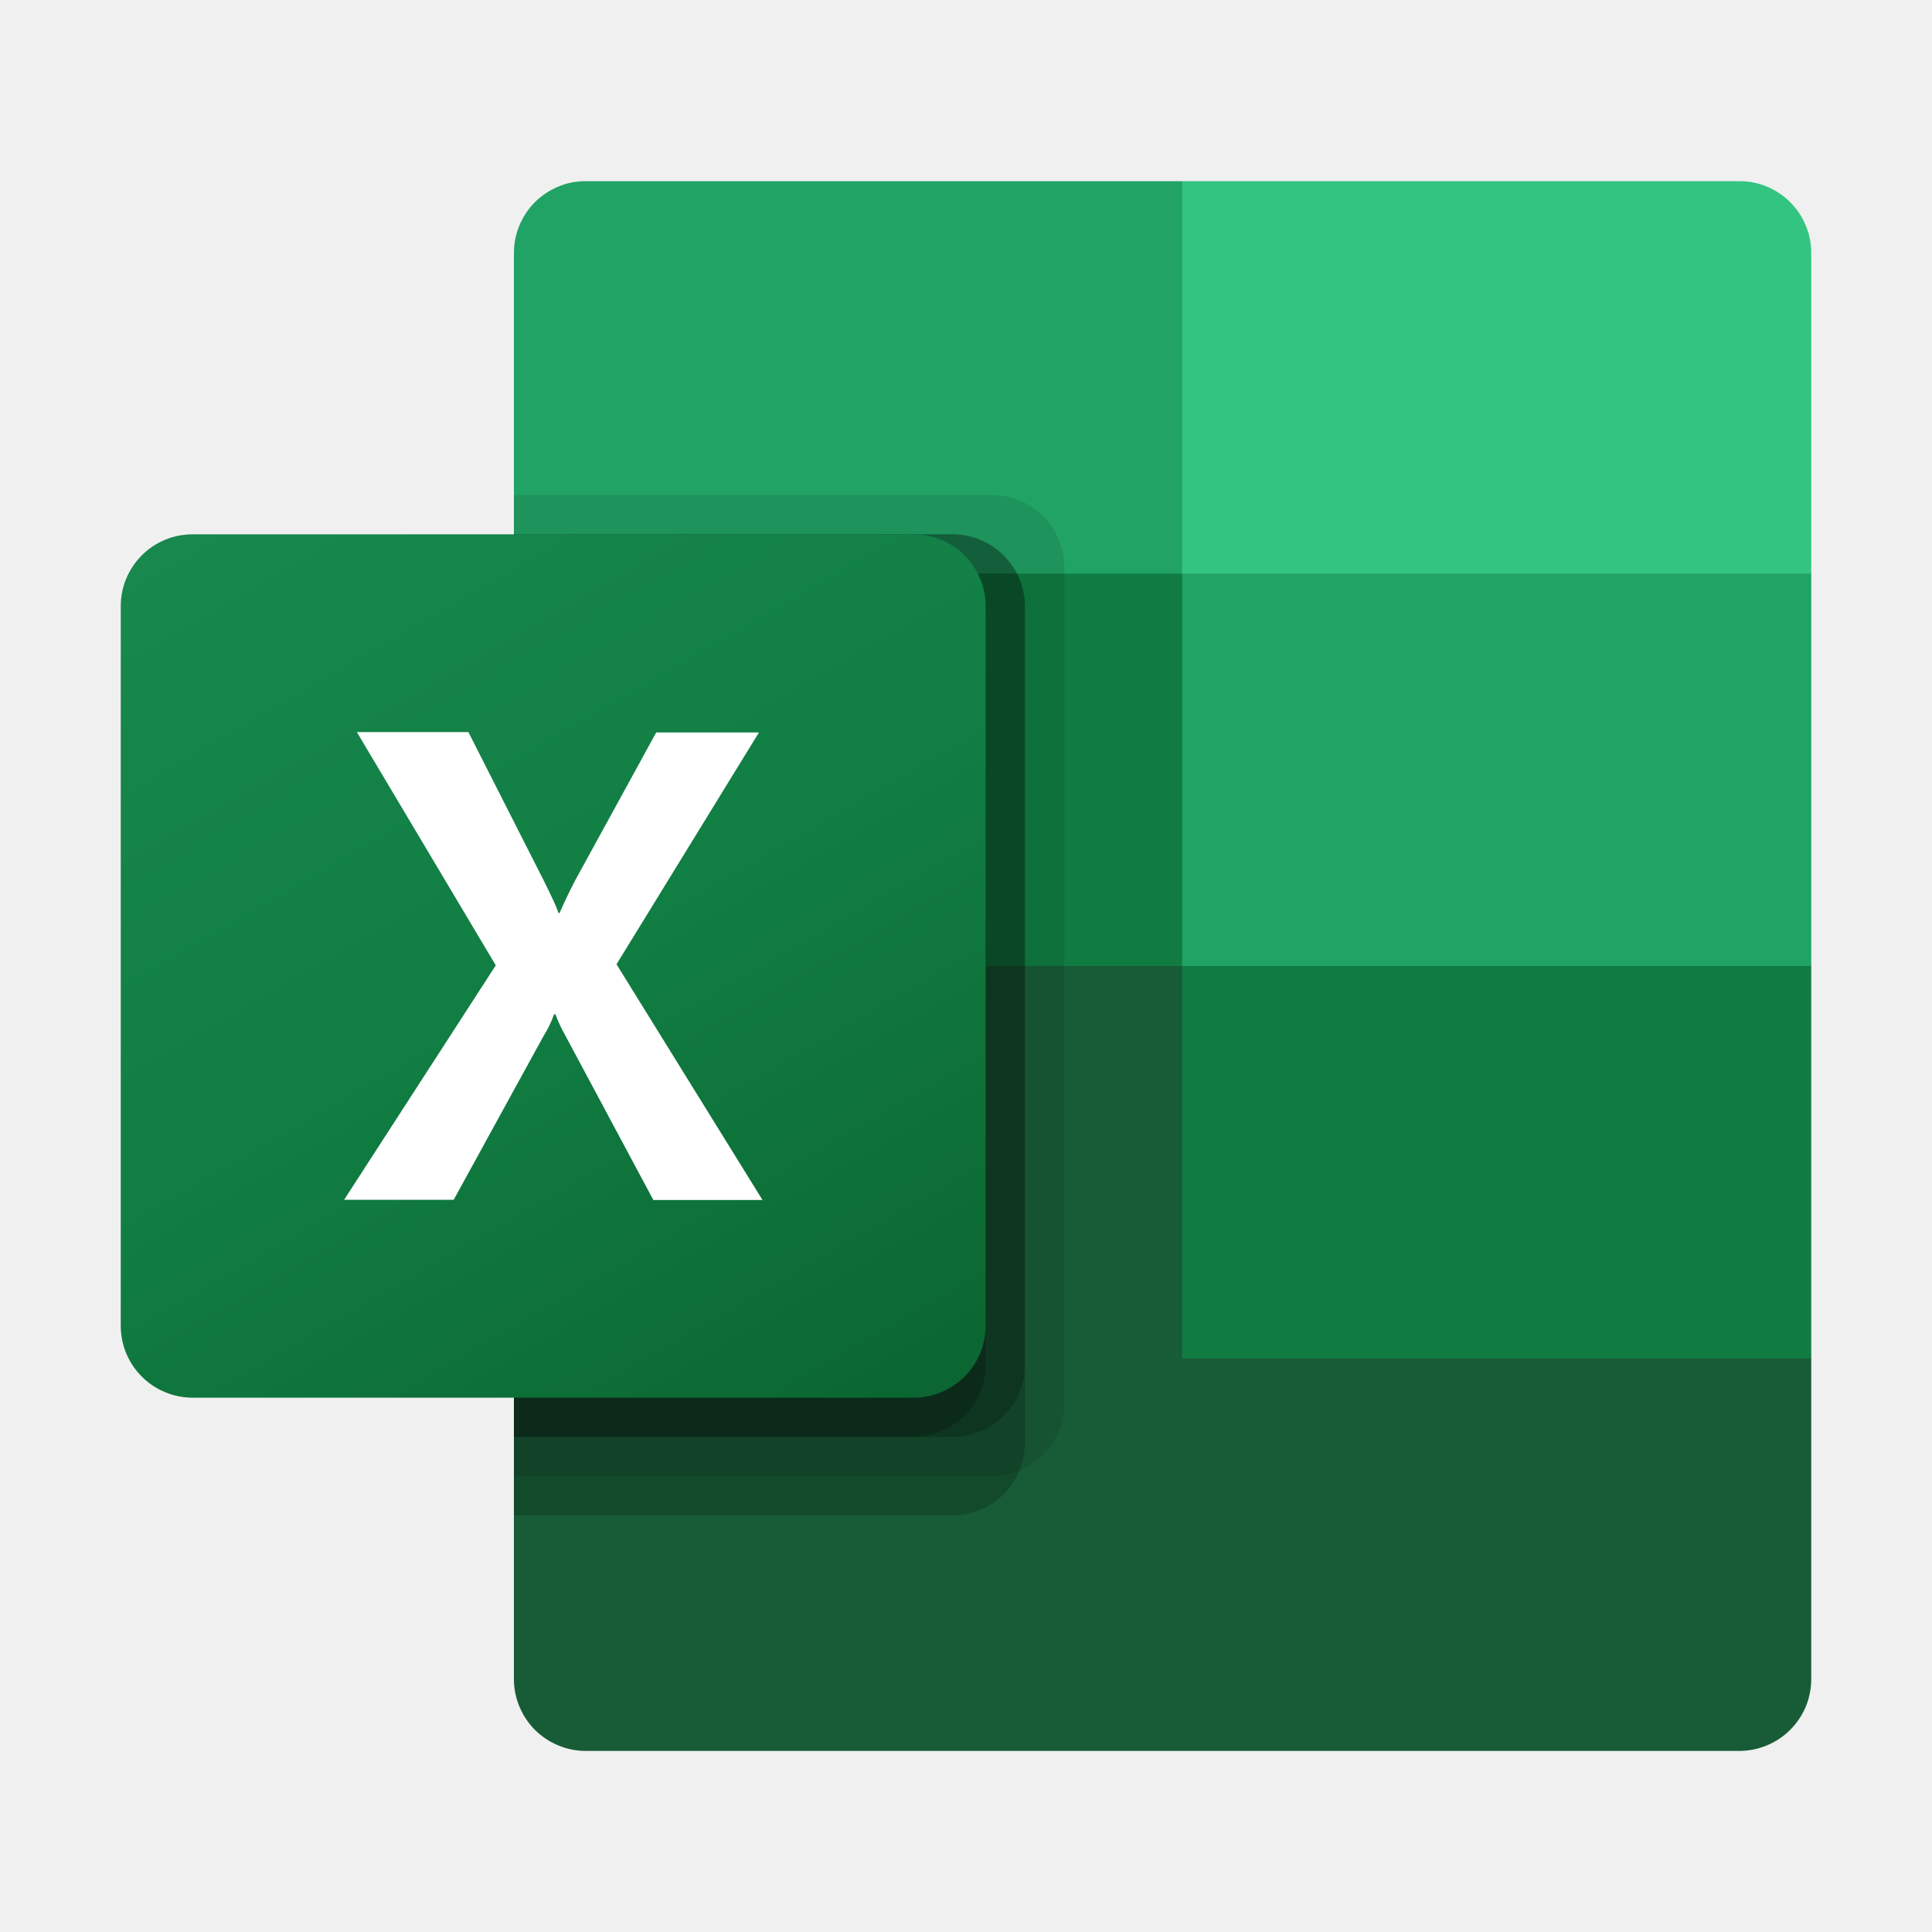
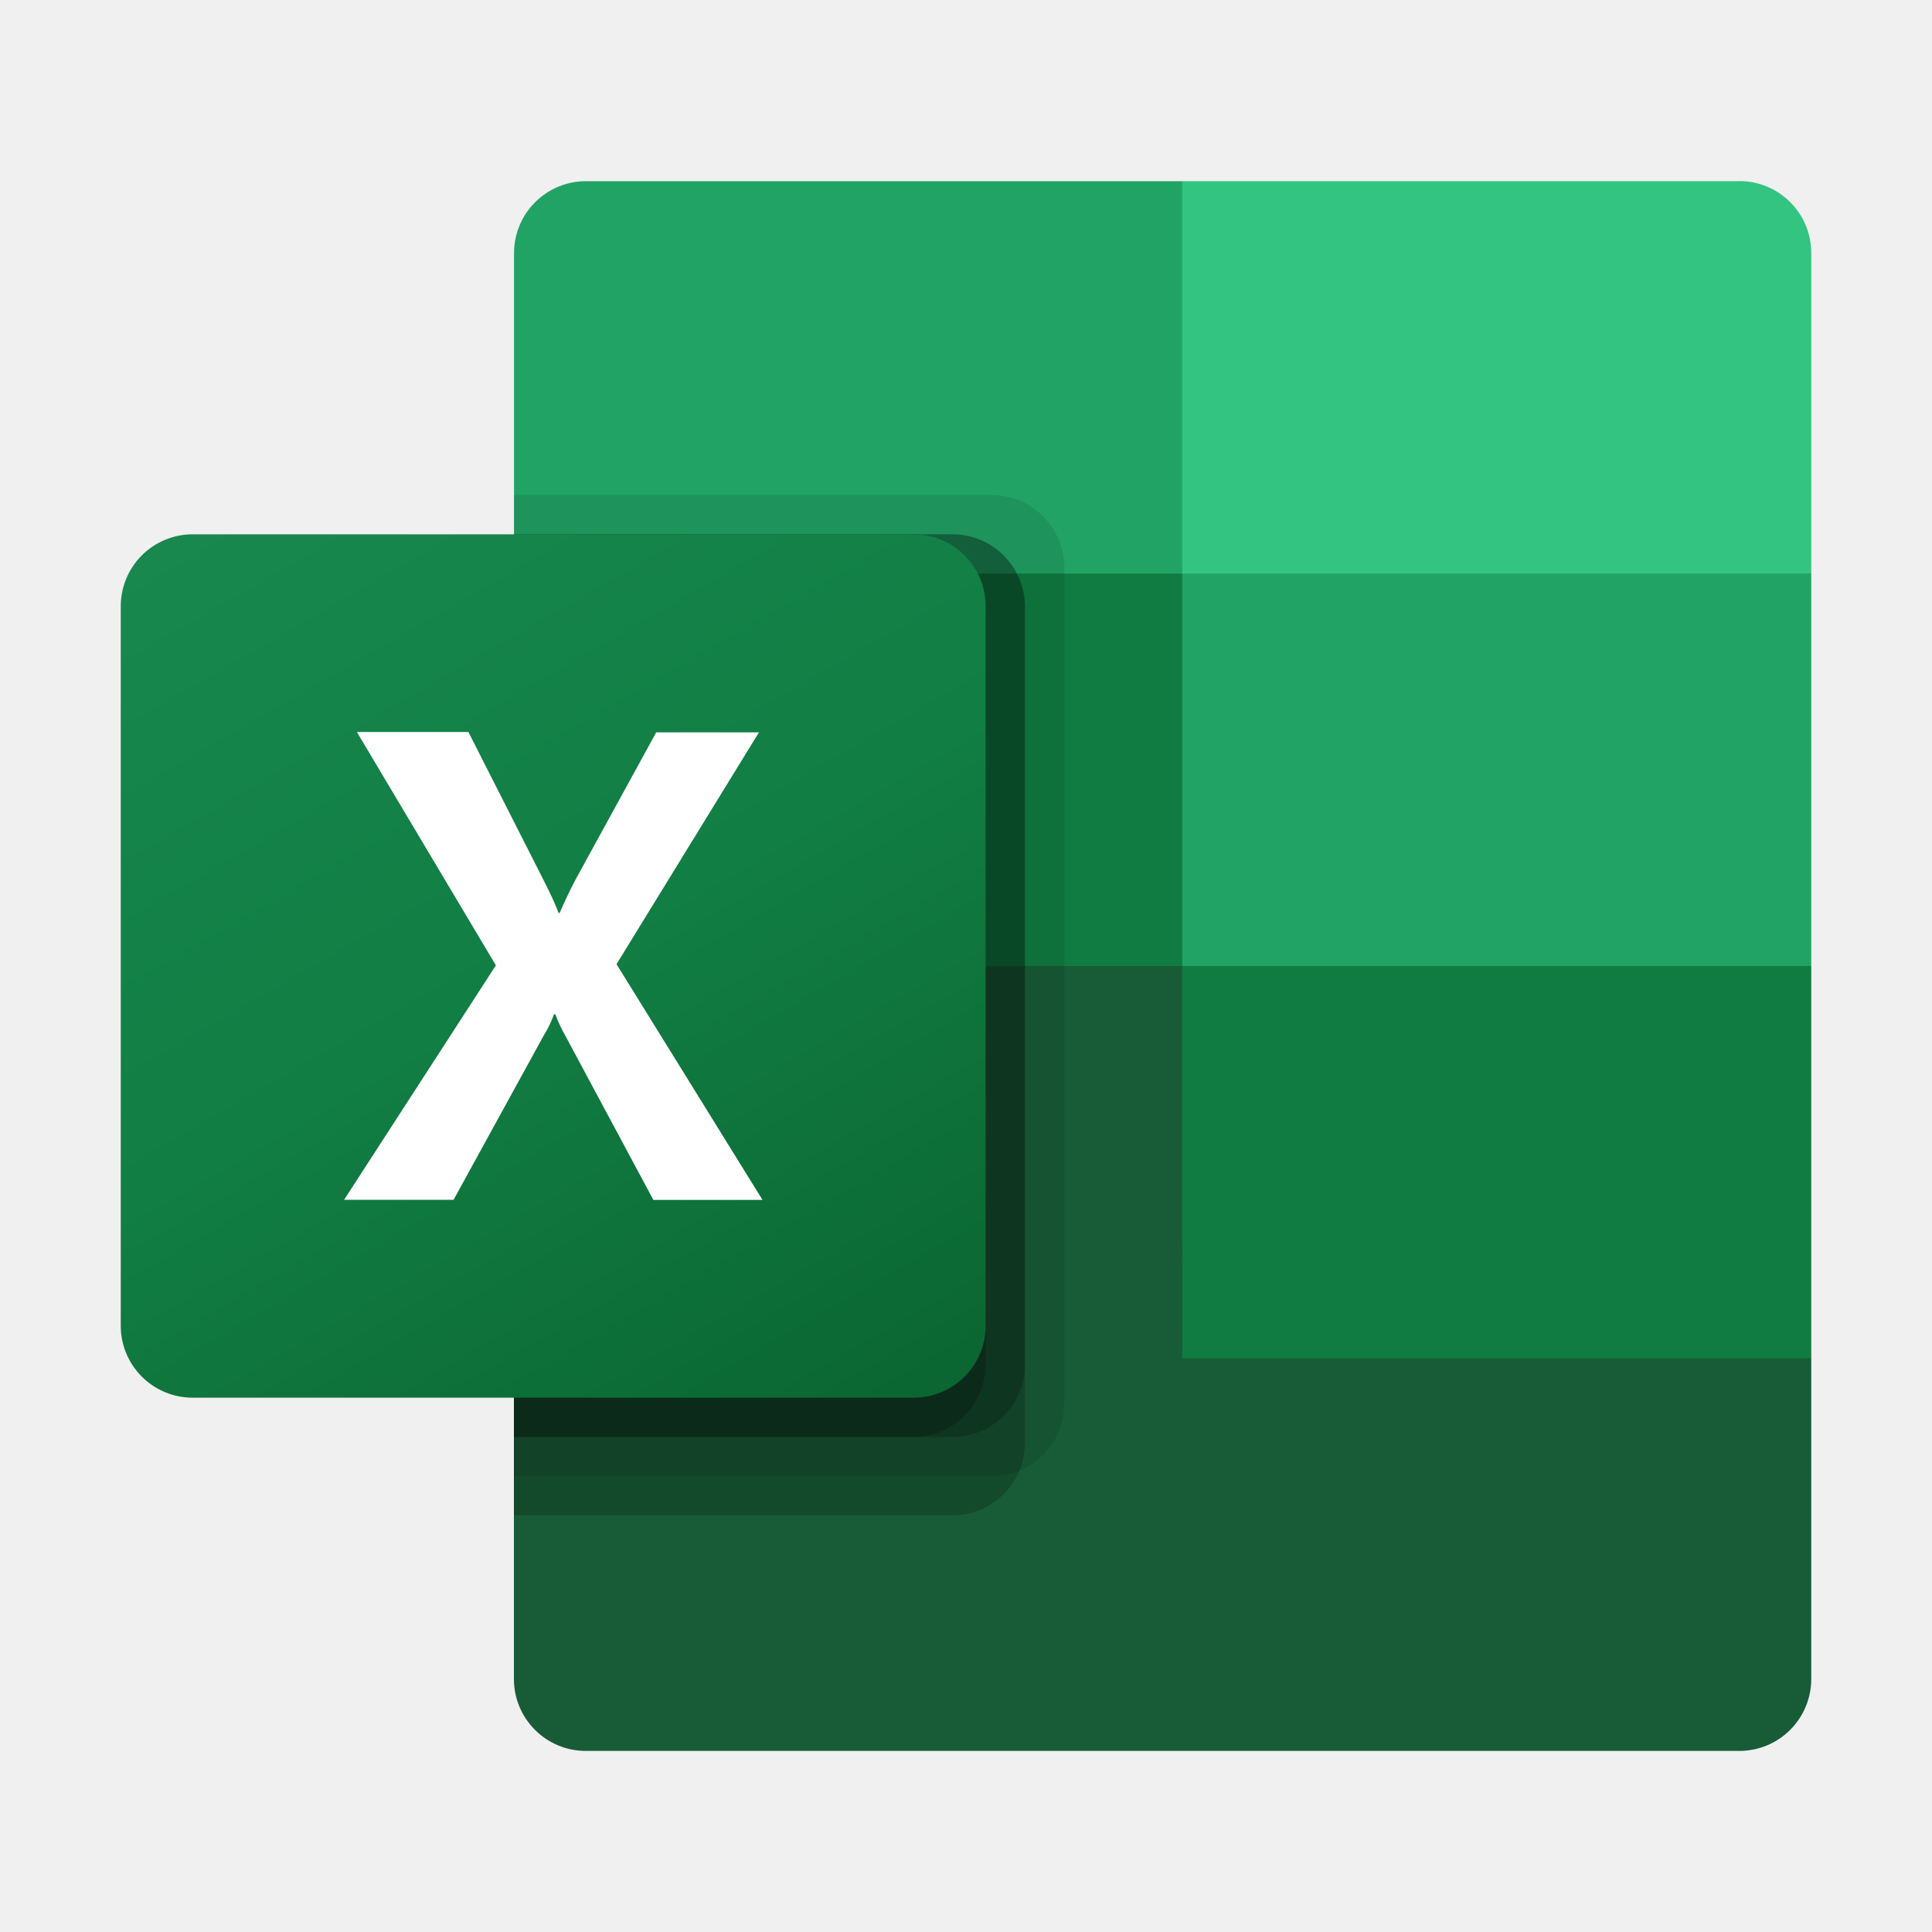
- <svg xmlns="http://www.w3.org/2000/svg" width="18" height="18" viewBox="0 0 18 18" fill="none">
-   <path d="M11.014 8.634L4.788 7.538V15.643C4.788 15.731 4.805 15.818 4.839 15.899C4.873 15.981 4.922 16.055 4.984 16.117C5.047 16.179 5.121 16.229 5.202 16.262C5.284 16.296 5.371 16.313 5.459 16.313H16.203C16.291 16.313 16.378 16.296 16.46 16.262C16.541 16.229 16.616 16.18 16.678 16.117C16.741 16.055 16.79 15.981 16.824 15.9C16.858 15.818 16.875 15.731 16.875 15.643V12.656L11.014 8.634Z" fill="#185C37" />
-   <path d="M11.014 1.688H5.459C5.371 1.687 5.284 1.704 5.202 1.738C5.121 1.772 5.047 1.821 4.984 1.883C4.922 1.945 4.873 2.019 4.839 2.101C4.805 2.182 4.788 2.269 4.788 2.357V5.344L11.014 9L14.311 10.097L16.875 9V5.344L11.014 1.688Z" fill="#21A366" />
-   <path d="M4.788 5.344H11.014V9H4.788V5.344Z" fill="#107C41" />
-   <path opacity="0.1" d="M9.244 4.612H4.788V13.753H9.244C9.422 13.752 9.592 13.681 9.717 13.556C9.843 13.43 9.914 13.261 9.916 13.083V5.282C9.914 5.105 9.843 4.935 9.717 4.809C9.592 4.684 9.422 4.613 9.244 4.612Z" fill="black" />
-   <path opacity="0.2" d="M8.878 4.978H4.788V14.119H8.878C9.055 14.118 9.225 14.047 9.351 13.922C9.477 13.796 9.548 13.626 9.549 13.449V5.648C9.548 5.47 9.477 5.301 9.351 5.175C9.225 5.05 9.055 4.979 8.878 4.978Z" fill="black" />
-   <path opacity="0.2" d="M8.878 4.978H4.788V13.387H8.878C9.055 13.386 9.225 13.316 9.351 13.19C9.477 13.065 9.548 12.895 9.549 12.717V5.648C9.548 5.47 9.477 5.301 9.351 5.175C9.225 5.05 9.055 4.979 8.878 4.978Z" fill="black" />
-   <path opacity="0.2" d="M8.512 4.978H4.788V13.387H8.512C8.689 13.386 8.859 13.316 8.985 13.19C9.111 13.065 9.182 12.895 9.183 12.717V5.648C9.182 5.47 9.111 5.301 8.985 5.175C8.859 5.05 8.689 4.979 8.512 4.978Z" fill="black" />
-   <path d="M1.797 4.978H8.512C8.69 4.978 8.86 5.048 8.986 5.174C9.112 5.3 9.183 5.47 9.183 5.648V12.352C9.183 12.53 9.112 12.7 8.986 12.826C8.86 12.951 8.69 13.022 8.512 13.022H1.797C1.708 13.022 1.621 13.005 1.54 12.971C1.458 12.938 1.384 12.889 1.322 12.826C1.259 12.764 1.21 12.69 1.176 12.609C1.142 12.527 1.125 12.44 1.125 12.352V5.648C1.125 5.56 1.142 5.473 1.176 5.391C1.21 5.31 1.259 5.236 1.322 5.173C1.384 5.111 1.458 5.062 1.54 5.028C1.621 4.995 1.708 4.978 1.797 4.978Z" fill="url(#paint0_linear_261_1265)" />
-   <path d="M3.206 11.178L4.619 8.994L3.325 6.821H4.364L5.07 8.212C5.135 8.344 5.182 8.442 5.204 8.507H5.213C5.259 8.402 5.308 8.299 5.36 8.2L6.114 6.824H7.071L5.744 8.984L7.104 11.18H6.087L5.271 9.655C5.234 9.59 5.201 9.521 5.175 9.45H5.162C5.138 9.519 5.106 9.585 5.067 9.647L4.227 11.178H3.206Z" fill="white" />
-   <path d="M16.203 1.688H11.014V5.344H16.875V2.357C16.875 2.269 16.858 2.182 16.824 2.101C16.79 2.019 16.741 1.945 16.678 1.883C16.616 1.821 16.542 1.771 16.46 1.738C16.379 1.704 16.291 1.687 16.203 1.688Z" fill="#33C481" />
-   <path d="M11.014 9H16.875V12.656H11.014V9Z" fill="#107C41" />
+ <svg xmlns="http://www.w3.org/2000/svg" width="18" height="18" fill="none" viewBox="0 0 18 18">
+   <path fill="#185c37" d="M11.014 8.634 4.788 7.538v8.105a.67.67 0 0 0 .67.67h10.745a.67.67 0 0 0 .672-.67v-2.987z" />
+   <path fill="#21a366" d="M11.014 1.688H5.46a.67.67 0 0 0-.671.67v2.986L11.014 9l3.297 1.097L16.875 9V5.344z" />
+   <path fill="#107c41" d="M4.788 5.344h6.226V9H4.788z" />
+   <path fill="#000" d="M9.244 4.612H4.788v9.14h4.456a.675.675 0 0 0 .672-.669v-7.8a.675.675 0 0 0-.672-.67" opacity=".1" />
+   <path fill="#000" d="M8.878 4.978h-4.09v9.14h4.09a.675.675 0 0 0 .671-.67v-7.8a.675.675 0 0 0-.671-.67" opacity=".2" />
+   <path fill="#000" d="M8.878 4.978h-4.09v8.41h4.09a.675.675 0 0 0 .671-.67v-7.07a.675.675 0 0 0-.671-.67" opacity=".2" />
+   <path fill="#000" d="M8.512 4.978H4.788v8.41h3.724a.675.675 0 0 0 .671-.67v-7.07a.675.675 0 0 0-.671-.67" opacity=".2" />
+   <path fill="url(#paint0_linear_261_1265)" d="M1.797 4.978h6.715a.67.67 0 0 1 .671.67v6.704a.67.67 0 0 1-.671.67H1.797a.67.67 0 0 1-.672-.67V5.648a.67.67 0 0 1 .672-.67" />
+   <path fill="#fff" d="M3.206 11.178 4.62 8.994 3.325 6.82h1.039l.706 1.391q.1.198.134.295h.01q.068-.158.146-.307l.754-1.376h.957l-1.327 2.16 1.36 2.196H6.087L5.27 9.655a1.4 1.4 0 0 1-.096-.205h-.013a1 1 0 0 1-.095.197l-.84 1.531z" />
+   <path fill="#33c481" d="M16.203 1.688h-5.189v3.656h5.861V2.357a.67.67 0 0 0-.672-.67" />
+   <path fill="#107c41" d="M11.014 9h5.861v3.656h-5.86z" />
  <defs>
-     <linearGradient id="paint0_linear_261_1265" x1="2.528" y1="4.452" x2="7.78" y2="13.548" gradientUnits="userSpaceOnUse">
-       <stop stop-color="#18884F" />
-       <stop offset="0.5" stop-color="#117E43" />
-       <stop offset="1" stop-color="#0B6631" />
+     <linearGradient id="paint0_linear_261_1265" x1="2.528" x2="7.78" y1="4.452" y2="13.548" gradientUnits="userSpaceOnUse">
+       <stop stop-color="#18884f" />
+       <stop offset=".5" stop-color="#117e43" />
+       <stop offset="1" stop-color="#0b6631" />
    </linearGradient>
  </defs>
</svg>
